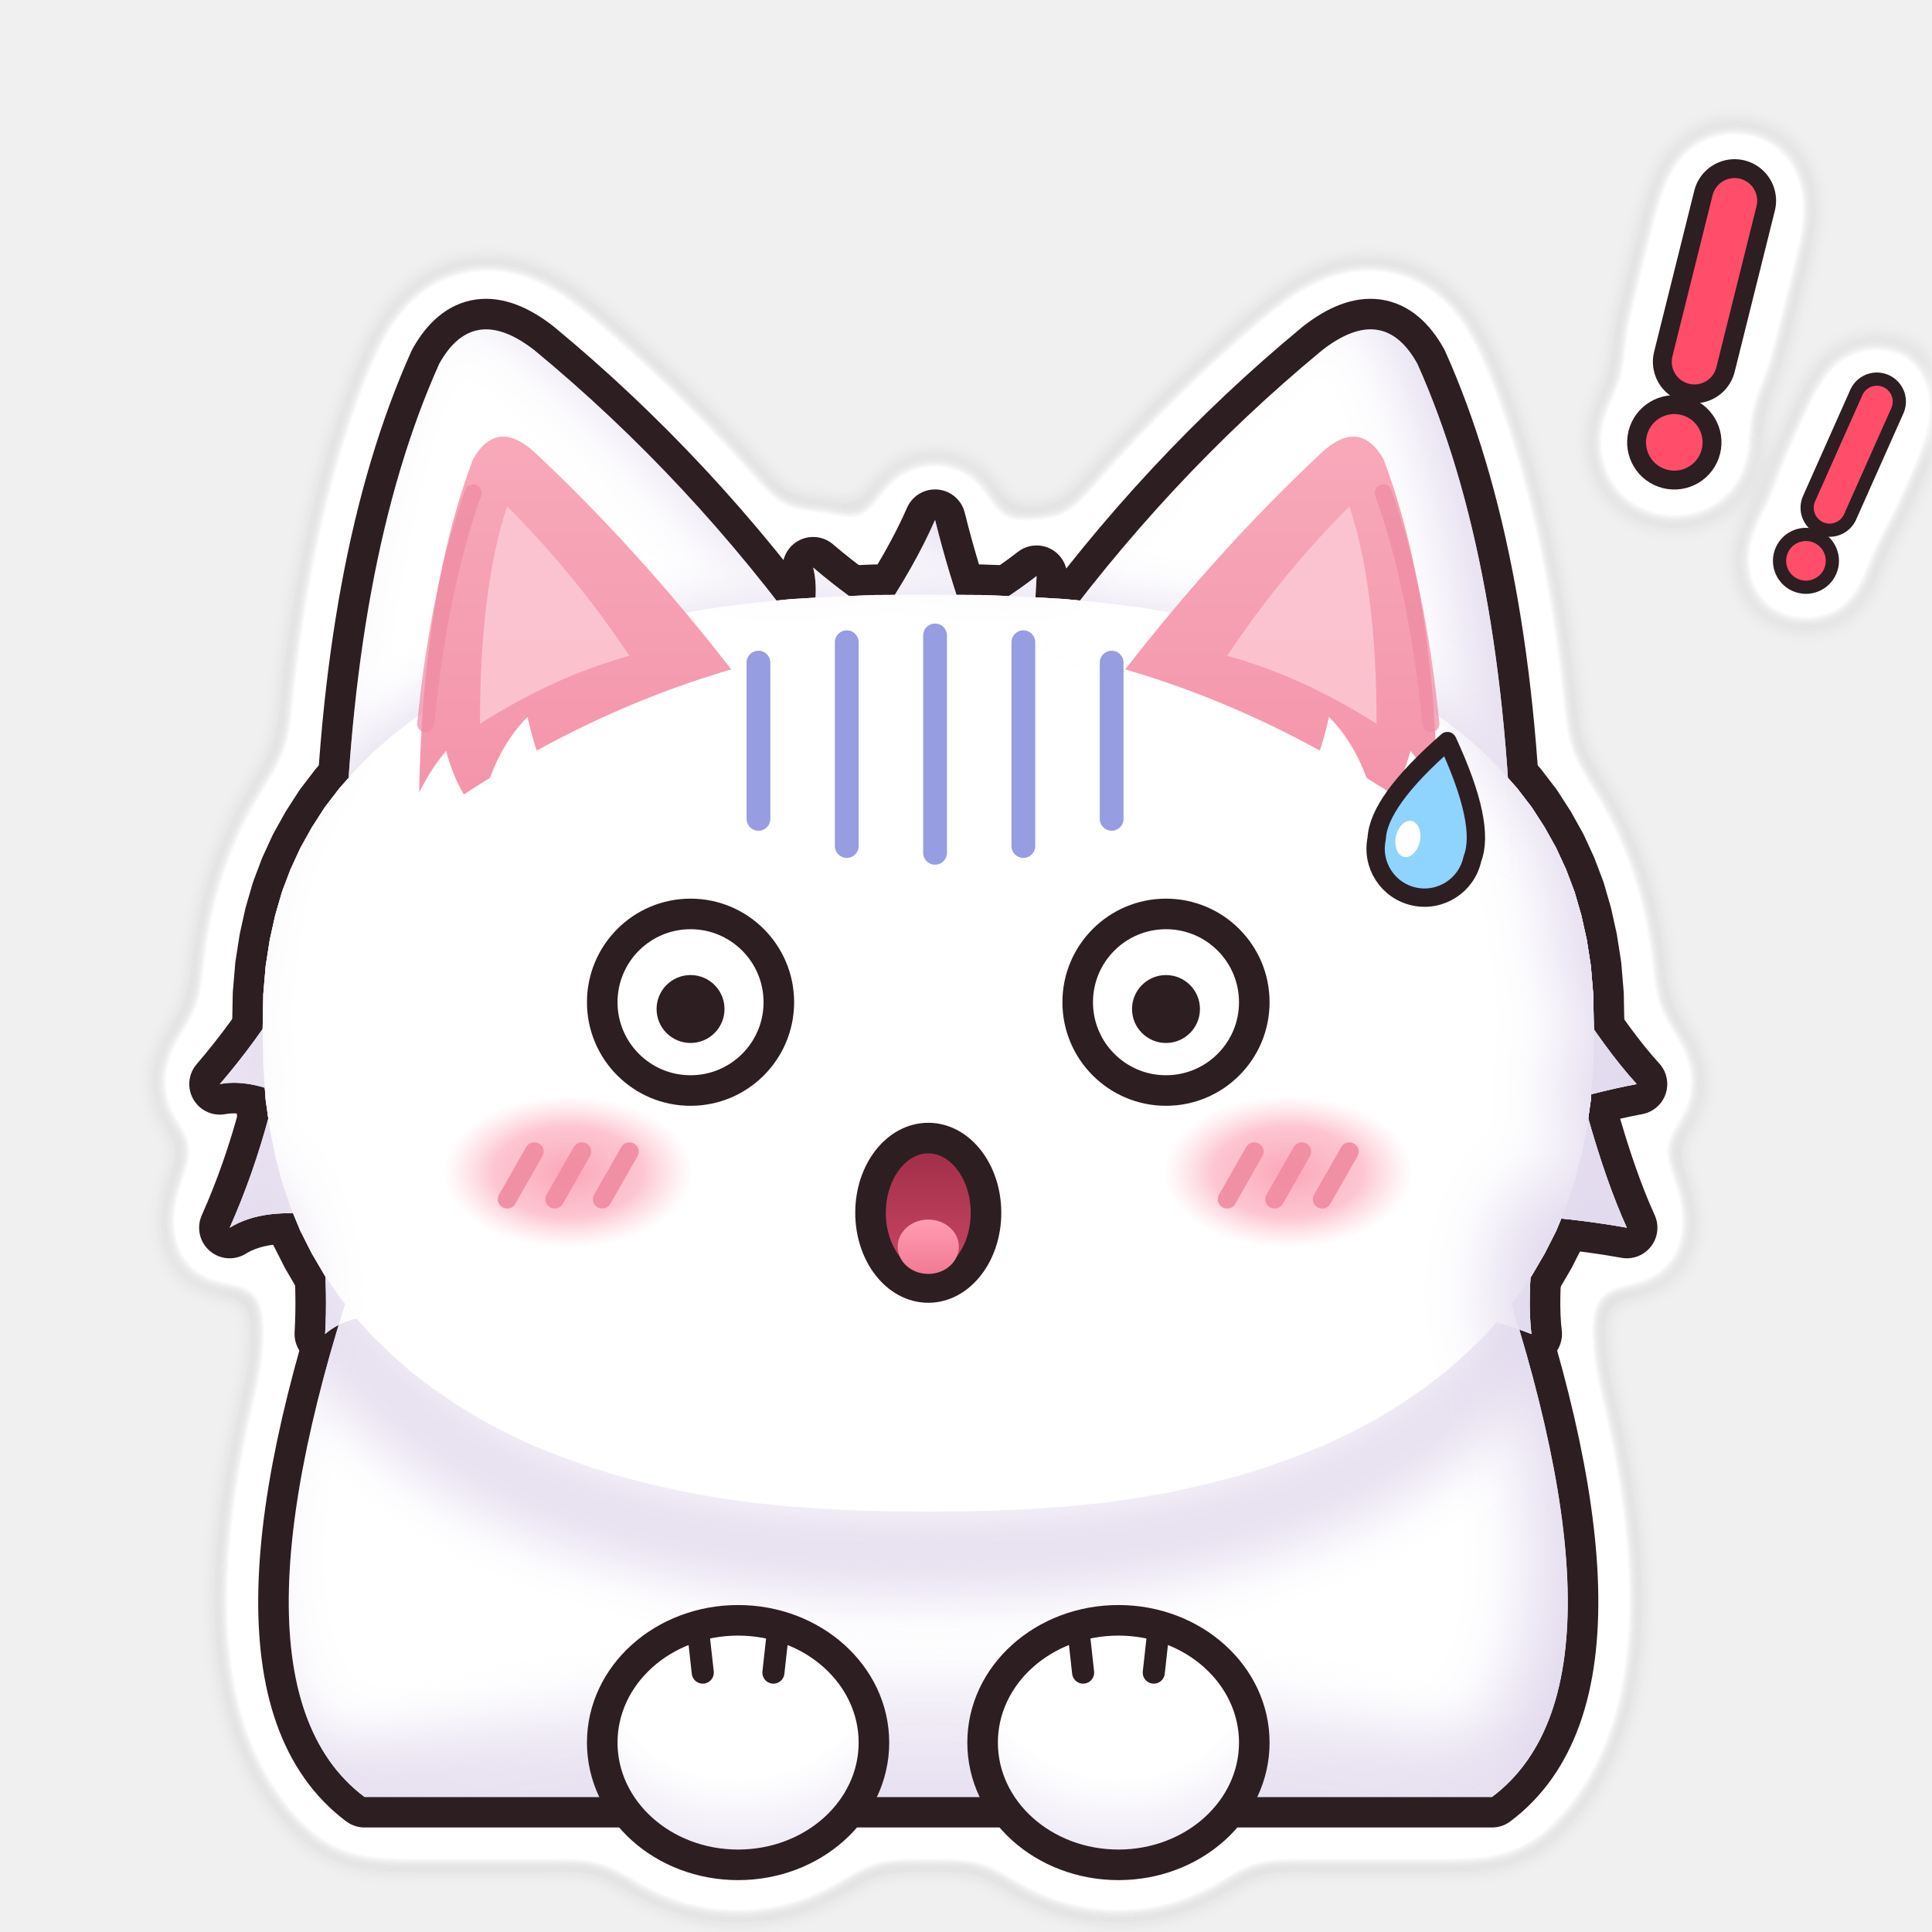
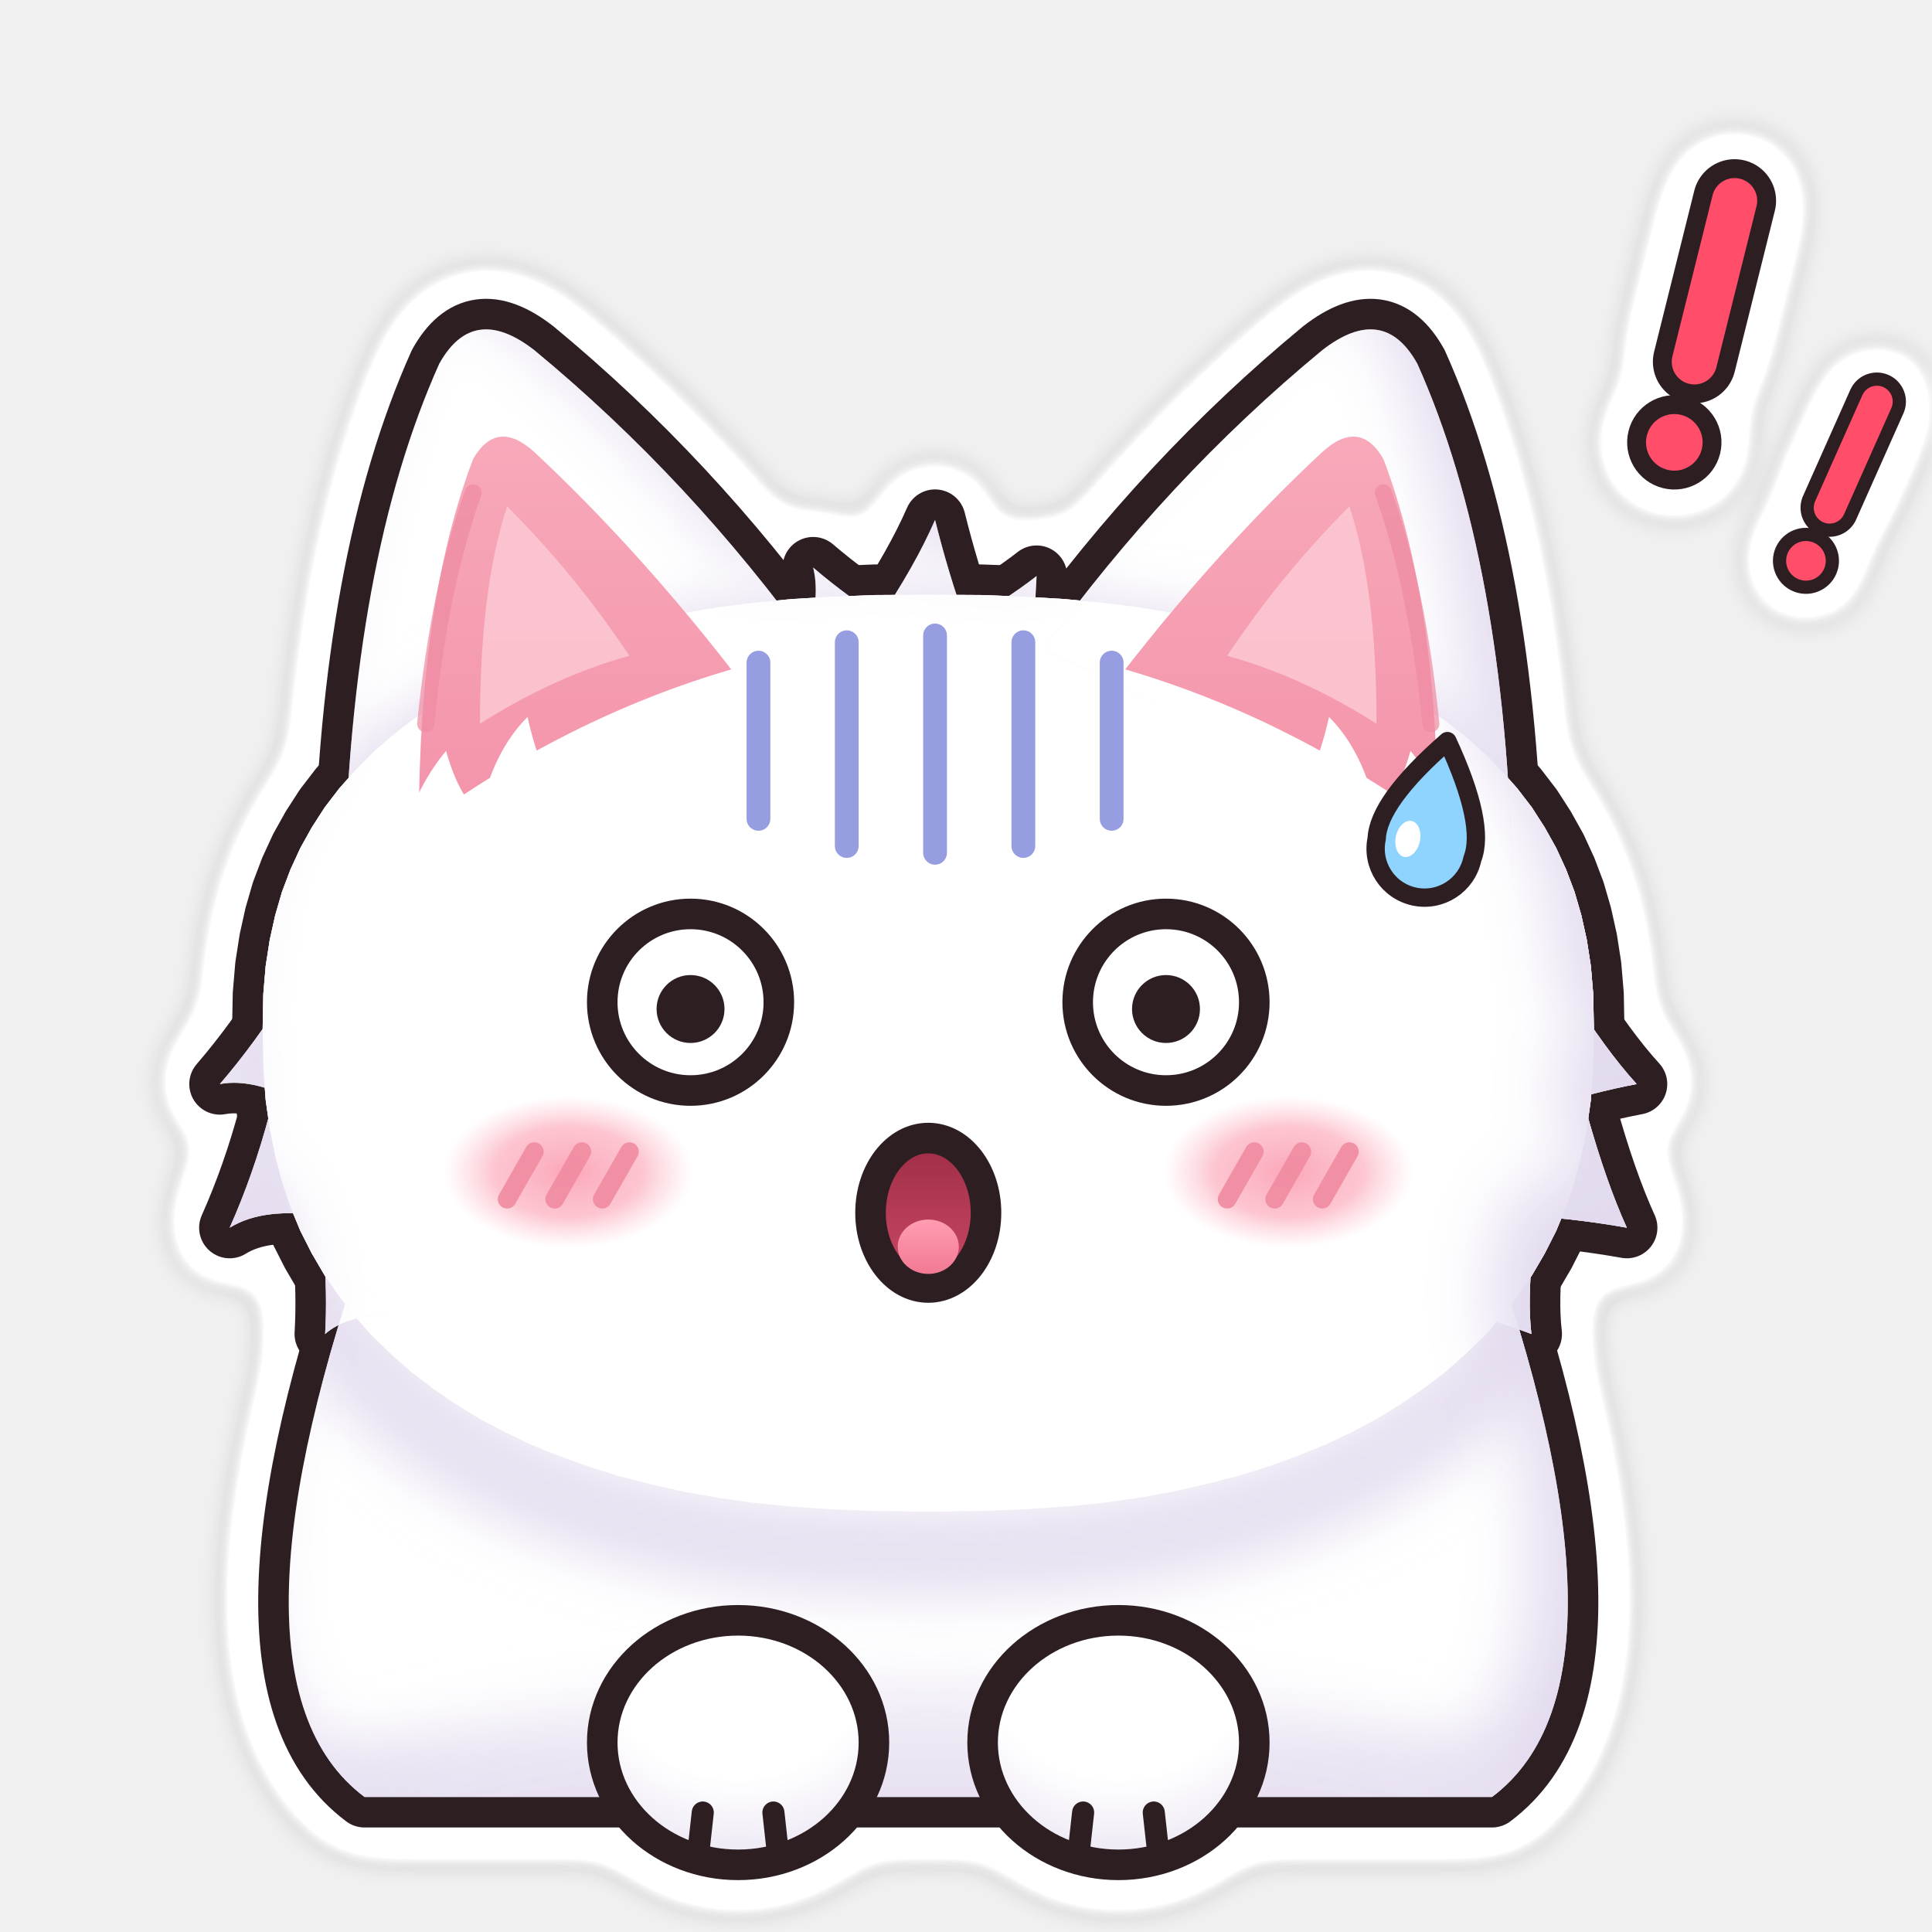
<svg xmlns="http://www.w3.org/2000/svg" viewBox="0 0 512 512" width="512" height="512">
  <defs>
    <linearGradient id="heartFill" x1="0" y1="0" x2="0" y2="1">
      <stop offset="0" stop-color="#ff9aae" />
      <stop offset="1" stop-color="#f4607d" />
    </linearGradient>
    <linearGradient id="lens" x1="0" y1="0" x2="1" y2="1">
      <stop offset="0" stop-color="#3b3350" />
      <stop offset="1" stop-color="#141019" />
    </linearGradient>
    <linearGradient id="flame" x1="0" y1="1" x2="0" y2="0">
      <stop offset="0" stop-color="#ff5a3d" />
      <stop offset="1" stop-color="#ffb43d" />
    </linearGradient>
    <linearGradient id="earFill" x1="0" y1="0" x2="0" y2="1">
      <stop offset="0" stop-color="#f7a9ba" />
      <stop offset="1" stop-color="#f493a9" />
    </linearGradient>
    <linearGradient id="mouthFill" x1="0" y1="0" x2="0" y2="1">
      <stop offset="0" stop-color="#9e2c46" />
      <stop offset="1" stop-color="#cc4a66" />
    </linearGradient>
    <linearGradient id="tongueFill" x1="0" y1="0" x2="0" y2="1">
      <stop offset="0" stop-color="#ff9db2" />
      <stop offset="1" stop-color="#f27994" />
    </linearGradient>
    <radialGradient id="blushFill">
      <stop offset="0" stop-color="#fba2b5" stop-opacity="0.95" />
      <stop offset="0.6" stop-color="#fcb3c2" stop-opacity="0.75" />
      <stop offset="1" stop-color="#fdc4cf" stop-opacity="0" />
    </radialGradient>
    <radialGradient id="blushStrong">
      <stop offset="0" stop-color="#f7839c" stop-opacity="0.95" />
      <stop offset="0.65" stop-color="#f996aa" stop-opacity="0.8" />
      <stop offset="1" stop-color="#fbb0bf" stop-opacity="0" />
    </radialGradient>
    <radialGradient id="pawShade" cx="0.5" cy="0.15" r="0.9">
      <stop offset="0.55" stop-color="#ffffff" />
      <stop offset="1" stop-color="#e9e3f2" />
    </radialGradient>
    <filter id="soft" x="-20%" y="-20%" width="140%" height="140%">
      <feGaussianBlur stdDeviation="9" />
    </filter>
    <filter id="rim" x="-10%" y="-10%" width="120%" height="120%">
      <feGaussianBlur stdDeviation="8" />
    </filter>
    <filter id="inner" filterUnits="userSpaceOnUse" x="-64" y="-64" width="640" height="640" color-interpolation-filters="sRGB">
      <feComponentTransfer in="SourceAlpha" result="outside">
        <feFuncA type="table" tableValues="1 0" />
      </feComponentTransfer>
      <feOffset in="outside" dx="-10" dy="-12" result="shifted" />
      <feGaussianBlur in="shifted" stdDeviation="10" result="soft" />
      <feComposite in="soft" in2="SourceAlpha" operator="in" result="edge" />
      <feFlood flood-color="#e2daee" />
      <feComposite in2="edge" operator="in" />
    </filter>
    <filter id="sticker" x="-15%" y="-15%" width="130%" height="130%" color-interpolation-filters="sRGB">
      <feGaussianBlur in="SourceAlpha" stdDeviation="7" result="blur" />
      <feComponentTransfer in="blur" result="mask">
        <feFuncA type="linear" slope="14" intercept="-0.6" />
      </feComponentTransfer>
      <feFlood flood-color="#ffffff" />
      <feComposite in2="mask" operator="in" result="border" />
      <feGaussianBlur in="mask" stdDeviation="2.5" result="shadowBlur" />
      <feFlood flood-color="#1d1428" flood-opacity="0.22" />
      <feComposite in2="shadowBlur" operator="in" result="shadow" />
      <feMerge>
        <feMergeNode in="shadow" />
        <feMergeNode in="border" />
        <feMergeNode in="SourceGraphic" />
      </feMerge>
    </filter>
  </defs>
  <g filter="url(#sticker)">
    <g transform="translate(246 280) scale(0.9) translate(-256 -266)">
      <clipPath id="sil">
        <path d="M92 316 C62 400 58 460 90 484 L422 484 C454 460 450 400 420 316 Z" />
        <path d="M84 214 Q86 120 112 62 Q122 44 140 58 Q186 96 222 146 Z" />
        <path d="M428 214 Q426 120 400 62 Q390 44 372 58 Q326 96 290 146 Z" />
        <path d="M452 258L451.8 269.5L451.1 278.8L449.9 287.3L448.3 295.3L446.3 302.9L443.8 310.3L440.9 317.3L437.5 324L433.7 330.5L429.4 336.7L424.7 342.7L419.7 348.3L414.1 353.7L408.2 358.9L401.9 363.7L395.2 368.3L388.2 372.6L380.7 376.6L372.9 380.3L364.7 383.6L356.1 386.7L347.2 389.5L337.8 391.9L328.1 394.1L318 395.9L307.5 397.4L296.4 398.5L284.7 399.3L271.9 399.8L256 400L240.1 399.8L227.3 399.3L215.6 398.5L204.5 397.4L194 395.9L183.9 394.1L174.2 391.9L164.8 389.5L155.9 386.7L147.3 383.6L139.1 380.3L131.3 376.6L123.8 372.6L116.8 368.3L110.1 363.7L103.8 358.9L97.9 353.7L92.3 348.3L87.3 342.7L82.6 336.7L78.3 330.5L74.5 324L71.1 317.3L68.2 310.3L65.7 302.9L63.7 295.3L62.1 287.3L60.9 278.8L60.2 269.5L60 258L60.2 247.6L60.9 239.3L62.1 231.6L63.7 224.4L65.7 217.5L68.2 210.9L71.1 204.6L74.5 198.5L78.3 192.6L82.6 187L87.3 181.7L92.3 176.6L97.9 171.7L103.8 167.1L110.1 162.7L116.8 158.6L123.8 154.7L131.3 151.1L139.1 147.8L147.3 144.7L155.9 142L164.8 139.5L174.2 137.3L183.9 135.4L194 133.7L204.5 132.4L215.6 131.3L227.3 130.6L240.1 130.1L256 130L271.9 130.1L284.7 130.6L296.4 131.3L307.5 132.4L318 133.7L328.1 135.4L337.8 137.3L347.2 139.5L356.1 142L364.7 144.7L372.9 147.8L380.7 151.1L388.2 154.7L395.2 158.6L401.9 162.7L408.2 167.1L414.1 171.7L419.7 176.6L424.7 181.7L429.4 187L433.7 192.6L437.5 198.5L440.9 204.6L443.8 210.9L446.3 217.5L448.3 224.4L449.9 231.6L451.1 239.3L451.8 247.6Z" />
        <path d="M219.5 145.6 Q224.5 131.6 222.1 122 Q232.5 130.9 244.5 138.4 Z" />
        <path d="M241 138 Q252.1 121.5 258 108 Q261.9 123.6 267 138 Z" />
        <path d="M266.5 138.6 Q279.3 131.2 287.9 124.5 Q287.2 135.2 287.5 145.4 Z" />
        <path d="M73 280.7 Q58 272.1 47.4 274.1 Q57.9 261.9 67 247.3 Z" />
        <path d="M445 247.3 Q455.4 264 464.6 274.1 Q451.5 276.6 439 280.7 Z" />
        <path d="M78 313 Q60.3 310.2 50.3 316.4 Q57.3 300.7 62 283 Z" />
        <path d="M450 283 Q455.6 303 461.7 316.4 Q447.7 313.9 434 313 Z" />
        <path d="M98.1 341.7 Q84.4 342.3 78.4 347.7 Q79.1 335.5 77.9 322.3 Z" />
        <path d="M434.1 322.3 Q432.4 337.6 433.6 347.7 Q424 344 413.9 341.7 Z" />
        <path d="M88.6 418.3 Q77.1 411.3 70 412.7 Q75.3 402.2 79.4 389.7 Z" />
        <path d="M432.6 389.7 Q437.1 404.4 442 412.7 Q432.6 414.7 423.4 418.3 Z" />
      </clipPath>
      <g fill="#2d1e22" stroke="#2d1e22" stroke-width="18" stroke-linejoin="round">
        <path d="M92 316 C62 400 58 460 90 484 L422 484 C454 460 450 400 420 316 Z" />
        <path d="M84 214 Q86 120 112 62 Q122 44 140 58 Q186 96 222 146 Z" />
        <path d="M428 214 Q426 120 400 62 Q390 44 372 58 Q326 96 290 146 Z" />
        <path d="M452 258L451.8 269.5L451.1 278.8L449.9 287.3L448.3 295.3L446.3 302.9L443.8 310.3L440.9 317.3L437.5 324L433.7 330.5L429.4 336.7L424.7 342.7L419.7 348.3L414.1 353.7L408.2 358.9L401.9 363.7L395.2 368.3L388.2 372.6L380.7 376.6L372.9 380.3L364.7 383.6L356.1 386.7L347.2 389.5L337.8 391.9L328.1 394.1L318 395.9L307.5 397.4L296.4 398.5L284.7 399.3L271.9 399.8L256 400L240.1 399.8L227.3 399.3L215.6 398.5L204.5 397.4L194 395.9L183.9 394.1L174.2 391.9L164.8 389.5L155.9 386.7L147.3 383.6L139.1 380.3L131.3 376.6L123.8 372.6L116.8 368.3L110.1 363.7L103.8 358.9L97.9 353.7L92.3 348.3L87.3 342.7L82.6 336.7L78.3 330.5L74.5 324L71.1 317.3L68.2 310.3L65.7 302.9L63.7 295.3L62.1 287.3L60.9 278.8L60.2 269.5L60 258L60.2 247.6L60.9 239.3L62.1 231.6L63.7 224.4L65.7 217.5L68.2 210.9L71.1 204.6L74.5 198.5L78.3 192.6L82.6 187L87.3 181.7L92.3 176.6L97.9 171.7L103.8 167.1L110.1 162.7L116.8 158.6L123.8 154.7L131.3 151.1L139.1 147.8L147.3 144.7L155.9 142L164.8 139.5L174.2 137.3L183.9 135.4L194 133.7L204.5 132.4L215.6 131.3L227.3 130.6L240.1 130.1L256 130L271.9 130.1L284.7 130.6L296.4 131.3L307.5 132.4L318 133.7L328.1 135.4L337.8 137.3L347.2 139.5L356.1 142L364.7 144.7L372.9 147.8L380.7 151.1L388.2 154.7L395.2 158.6L401.9 162.7L408.2 167.1L414.1 171.7L419.7 176.6L424.7 181.7L429.4 187L433.7 192.6L437.5 198.5L440.9 204.6L443.8 210.9L446.3 217.5L448.3 224.4L449.9 231.6L451.1 239.3L451.8 247.6Z" />
        <path d="M219.5 145.6 Q224.5 131.6 222.1 122 Q232.5 130.9 244.5 138.4 Z" />
        <path d="M241 138 Q252.1 121.5 258 108 Q261.9 123.6 267 138 Z" />
        <path d="M266.5 138.6 Q279.3 131.2 287.9 124.5 Q287.2 135.2 287.5 145.4 Z" />
        <path d="M73 280.7 Q58 272.1 47.4 274.1 Q57.9 261.9 67 247.3 Z" />
        <path d="M445 247.3 Q455.4 264 464.6 274.1 Q451.5 276.6 439 280.7 Z" />
        <path d="M78 313 Q60.3 310.2 50.3 316.4 Q57.3 300.7 62 283 Z" />
        <path d="M450 283 Q455.6 303 461.7 316.4 Q447.7 313.9 434 313 Z" />
        <path d="M98.1 341.7 Q84.4 342.3 78.4 347.7 Q79.1 335.5 77.9 322.3 Z" />
        <path d="M434.1 322.3 Q432.4 337.6 433.6 347.7 Q424 344 413.9 341.7 Z" />
        <path d="M88.6 418.3 Q77.1 411.3 70 412.7 Q75.3 402.2 79.4 389.7 Z" />
        <path d="M432.6 389.7 Q437.1 404.4 442 412.7 Q432.6 414.7 423.4 418.3 Z" />
      </g>
      <g fill="#ffffff">
        <path d="M92 316 C62 400 58 460 90 484 L422 484 C454 460 450 400 420 316 Z" />
        <path d="M84 214 Q86 120 112 62 Q122 44 140 58 Q186 96 222 146 Z" />
        <path d="M428 214 Q426 120 400 62 Q390 44 372 58 Q326 96 290 146 Z" />
        <path d="M452 258L451.8 269.5L451.1 278.8L449.9 287.3L448.3 295.3L446.3 302.9L443.8 310.3L440.9 317.3L437.5 324L433.7 330.5L429.4 336.7L424.7 342.7L419.7 348.3L414.1 353.7L408.2 358.9L401.9 363.7L395.2 368.3L388.2 372.6L380.7 376.6L372.9 380.3L364.7 383.6L356.1 386.7L347.2 389.5L337.8 391.9L328.1 394.1L318 395.9L307.5 397.4L296.4 398.5L284.7 399.3L271.9 399.8L256 400L240.1 399.8L227.3 399.3L215.6 398.5L204.5 397.4L194 395.9L183.9 394.1L174.2 391.9L164.8 389.5L155.9 386.7L147.3 383.6L139.1 380.3L131.3 376.6L123.8 372.6L116.8 368.3L110.1 363.7L103.8 358.9L97.9 353.7L92.3 348.3L87.3 342.7L82.6 336.7L78.3 330.5L74.5 324L71.1 317.3L68.2 310.3L65.7 302.9L63.7 295.3L62.1 287.3L60.9 278.8L60.2 269.5L60 258L60.2 247.6L60.9 239.3L62.1 231.6L63.7 224.4L65.7 217.5L68.2 210.9L71.1 204.6L74.5 198.5L78.3 192.6L82.6 187L87.3 181.7L92.3 176.6L97.9 171.7L103.8 167.1L110.1 162.7L116.8 158.6L123.8 154.7L131.3 151.1L139.1 147.8L147.3 144.7L155.9 142L164.8 139.5L174.2 137.3L183.9 135.4L194 133.7L204.5 132.4L215.6 131.3L227.3 130.6L240.1 130.1L256 130L271.9 130.1L284.7 130.6L296.4 131.3L307.5 132.4L318 133.7L328.1 135.4L337.8 137.3L347.2 139.5L356.1 142L364.7 144.7L372.9 147.8L380.7 151.1L388.2 154.7L395.2 158.6L401.9 162.7L408.2 167.1L414.1 171.7L419.7 176.6L424.7 181.7L429.4 187L433.7 192.6L437.5 198.5L440.9 204.6L443.8 210.9L446.3 217.5L448.3 224.4L449.9 231.6L451.1 239.3L451.8 247.6Z" />
        <path d="M219.5 145.6 Q224.5 131.6 222.1 122 Q232.5 130.9 244.5 138.4 Z" />
        <path d="M241 138 Q252.1 121.5 258 108 Q261.9 123.6 267 138 Z" />
        <path d="M266.5 138.6 Q279.3 131.2 287.9 124.5 Q287.2 135.2 287.5 145.4 Z" />
        <path d="M73 280.7 Q58 272.1 47.4 274.1 Q57.9 261.9 67 247.3 Z" />
        <path d="M445 247.3 Q455.4 264 464.6 274.1 Q451.5 276.6 439 280.7 Z" />
        <path d="M78 313 Q60.3 310.2 50.3 316.4 Q57.3 300.7 62 283 Z" />
        <path d="M450 283 Q455.6 303 461.7 316.4 Q447.7 313.9 434 313 Z" />
        <path d="M98.1 341.7 Q84.4 342.3 78.4 347.7 Q79.1 335.5 77.9 322.3 Z" />
        <path d="M434.1 322.3 Q432.4 337.6 433.6 347.7 Q424 344 413.9 341.7 Z" />
        <path d="M88.6 418.3 Q77.1 411.3 70 412.7 Q75.3 402.2 79.4 389.7 Z" />
        <path d="M432.6 389.7 Q437.1 404.4 442 412.7 Q432.6 414.7 423.4 418.3 Z" />
      </g>
      <g clip-path="url(#sil)">
        <path d="M452 258L451.8 269.5L451.1 278.8L449.9 287.3L448.3 295.3L446.3 302.9L443.8 310.3L440.9 317.3L437.5 324L433.7 330.5L429.4 336.7L424.7 342.7L419.7 348.3L414.1 353.7L408.2 358.9L401.9 363.7L395.2 368.3L388.2 372.6L380.7 376.6L372.9 380.3L364.7 383.6L356.1 386.7L347.2 389.5L337.8 391.9L328.1 394.1L318 395.9L307.5 397.4L296.4 398.5L284.7 399.3L271.9 399.8L256 400L240.1 399.8L227.3 399.3L215.6 398.5L204.5 397.4L194 395.9L183.9 394.1L174.2 391.9L164.8 389.5L155.9 386.7L147.3 383.6L139.1 380.3L131.3 376.6L123.8 372.6L116.8 368.3L110.1 363.7L103.8 358.9L97.9 353.7L92.3 348.3L87.3 342.7L82.6 336.7L78.3 330.5L74.5 324L71.1 317.3L68.2 310.3L65.7 302.9L63.7 295.3L62.1 287.3L60.9 278.8L60.2 269.5L60 258L60.2 247.6L60.9 239.3L62.1 231.6L63.7 224.4L65.7 217.5L68.2 210.9L71.1 204.6L74.5 198.5L78.3 192.6L82.6 187L87.3 181.7L92.3 176.6L97.9 171.7L103.8 167.1L110.1 162.7L116.8 158.6L123.8 154.7L131.3 151.1L139.1 147.8L147.3 144.7L155.9 142L164.8 139.5L174.2 137.3L183.9 135.4L194 133.7L204.5 132.4L215.6 131.3L227.3 130.6L240.1 130.1L256 130L271.9 130.1L284.7 130.6L296.4 131.3L307.5 132.4L318 133.7L328.1 135.4L337.8 137.3L347.2 139.5L356.1 142L364.7 144.7L372.9 147.8L380.7 151.1L388.2 154.7L395.2 158.6L401.9 162.7L408.2 167.1L414.1 171.7L419.7 176.6L424.7 181.7L429.4 187L433.7 192.6L437.5 198.5L440.9 204.6L443.8 210.9L446.3 217.5L448.3 224.4L449.9 231.6L451.1 239.3L451.8 247.6Z" fill="none" stroke="#e6dff0" stroke-width="26" filter="url(#rim)" transform="translate(0 12)" />
        <path d="M452 258L451.8 269.5L451.1 278.8L449.9 287.3L448.3 295.3L446.3 302.9L443.8 310.3L440.9 317.3L437.5 324L433.7 330.5L429.4 336.7L424.7 342.7L419.7 348.3L414.1 353.7L408.2 358.9L401.9 363.7L395.2 368.3L388.2 372.6L380.7 376.6L372.9 380.3L364.7 383.6L356.1 386.7L347.2 389.5L337.8 391.9L328.1 394.1L318 395.9L307.5 397.4L296.4 398.5L284.7 399.3L271.9 399.8L256 400L240.1 399.8L227.3 399.3L215.6 398.5L204.5 397.4L194 395.9L183.9 394.1L174.2 391.9L164.8 389.5L155.9 386.7L147.3 383.6L139.1 380.3L131.3 376.6L123.8 372.6L116.8 368.3L110.1 363.7L103.8 358.9L97.9 353.7L92.3 348.3L87.3 342.7L82.6 336.7L78.3 330.5L74.5 324L71.1 317.3L68.2 310.3L65.7 302.9L63.7 295.3L62.1 287.3L60.9 278.8L60.2 269.5L60 258L60.2 247.6L60.9 239.3L62.1 231.6L63.7 224.4L65.7 217.5L68.2 210.9L71.1 204.6L74.5 198.5L78.3 192.6L82.6 187L87.3 181.7L92.3 176.6L97.9 171.7L103.8 167.1L110.1 162.7L116.8 158.6L123.8 154.7L131.3 151.1L139.1 147.8L147.3 144.7L155.9 142L164.8 139.5L174.2 137.3L183.9 135.4L194 133.7L204.5 132.4L215.6 131.3L227.3 130.6L240.1 130.1L256 130L271.9 130.1L284.7 130.6L296.4 131.3L307.5 132.4L318 133.7L328.1 135.4L337.8 137.3L347.2 139.5L356.1 142L364.7 144.7L372.9 147.8L380.7 151.1L388.2 154.7L395.2 158.6L401.9 162.7L408.2 167.1L414.1 171.7L419.7 176.6L424.7 181.7L429.4 187L433.7 192.6L437.5 198.5L440.9 204.6L443.8 210.9L446.3 217.5L448.3 224.4L449.9 231.6L451.1 239.3L451.8 247.6Z" fill="#ffffff" />
      </g>
      <g filter="url(#inner)" fill="#ffffff">
        <path d="M92 316 C62 400 58 460 90 484 L422 484 C454 460 450 400 420 316 Z" />
        <path d="M84 214 Q86 120 112 62 Q122 44 140 58 Q186 96 222 146 Z" />
        <path d="M428 214 Q426 120 400 62 Q390 44 372 58 Q326 96 290 146 Z" />
        <path d="M452 258L451.8 269.5L451.1 278.8L449.9 287.3L448.3 295.3L446.3 302.9L443.8 310.3L440.9 317.3L437.5 324L433.7 330.5L429.4 336.7L424.7 342.7L419.7 348.3L414.1 353.7L408.2 358.9L401.9 363.7L395.2 368.3L388.2 372.6L380.7 376.6L372.9 380.3L364.7 383.6L356.1 386.7L347.2 389.5L337.8 391.9L328.1 394.1L318 395.9L307.5 397.4L296.4 398.5L284.7 399.3L271.9 399.8L256 400L240.1 399.8L227.3 399.3L215.6 398.5L204.5 397.4L194 395.9L183.9 394.1L174.2 391.9L164.8 389.5L155.9 386.7L147.3 383.6L139.1 380.3L131.3 376.6L123.8 372.6L116.8 368.3L110.1 363.7L103.8 358.9L97.9 353.7L92.3 348.3L87.3 342.7L82.6 336.7L78.3 330.5L74.5 324L71.1 317.3L68.2 310.3L65.7 302.9L63.7 295.3L62.1 287.3L60.9 278.8L60.2 269.5L60 258L60.2 247.6L60.9 239.3L62.1 231.6L63.7 224.4L65.7 217.5L68.2 210.9L71.1 204.6L74.5 198.5L78.3 192.6L82.6 187L87.3 181.7L92.3 176.6L97.9 171.7L103.8 167.1L110.1 162.7L116.8 158.6L123.8 154.7L131.3 151.1L139.1 147.8L147.3 144.7L155.9 142L164.8 139.5L174.2 137.3L183.9 135.4L194 133.7L204.5 132.4L215.6 131.3L227.3 130.6L240.1 130.1L256 130L271.9 130.1L284.7 130.6L296.4 131.3L307.5 132.4L318 133.7L328.1 135.4L337.8 137.3L347.2 139.5L356.1 142L364.7 144.7L372.9 147.8L380.7 151.1L388.2 154.7L395.2 158.6L401.9 162.7L408.2 167.1L414.1 171.7L419.7 176.6L424.7 181.7L429.4 187L433.7 192.6L437.5 198.5L440.9 204.6L443.8 210.9L446.3 217.5L448.3 224.4L449.9 231.6L451.1 239.3L451.8 247.6Z" />
        <path d="M219.5 145.6 Q224.5 131.6 222.1 122 Q232.5 130.9 244.5 138.4 Z" />
        <path d="M241 138 Q252.1 121.5 258 108 Q261.9 123.6 267 138 Z" />
        <path d="M266.5 138.6 Q279.3 131.2 287.9 124.5 Q287.2 135.2 287.5 145.4 Z" />
        <path d="M73 280.7 Q58 272.1 47.4 274.1 Q57.9 261.9 67 247.3 Z" />
        <path d="M445 247.3 Q455.4 264 464.6 274.1 Q451.5 276.6 439 280.7 Z" />
        <path d="M78 313 Q60.3 310.2 50.3 316.4 Q57.3 300.7 62 283 Z" />
        <path d="M450 283 Q455.6 303 461.7 316.4 Q447.7 313.9 434 313 Z" />
        <path d="M98.1 341.7 Q84.4 342.3 78.4 347.7 Q79.1 335.5 77.9 322.3 Z" />
        <path d="M434.1 322.3 Q432.4 337.6 433.6 347.7 Q424 344 413.9 341.7 Z" />
        <path d="M88.6 418.3 Q77.1 411.3 70 412.7 Q75.3 402.2 79.4 389.7 Z" />
        <path d="M432.6 389.7 Q437.1 404.4 442 412.7 Q432.6 414.7 423.4 418.3 Z" />
      </g>
      <g clip-path="url(#sil)">
        <ellipse cx="256" cy="530" rx="240" ry="80" fill="#e9e3f2" filter="url(#soft)" opacity="0.7" />
      </g>
      <g>
        <path d="M106 198 Q106 132 122 90 Q129 78 140 88 Q170 116 198 152 Q150 166 106 198Z" fill="url(#earFill)" />
        <path d="M124 168 Q124 128 132 104 Q152 124 168 148 Q146 154 124 168Z" fill="#fcc9d3" opacity="0.85" />
        <path d="M108 168 Q112 128 122 100" fill="none" stroke="#ee8aa1" stroke-width="5" stroke-linecap="round" opacity="0.7" />
        <path d="M100 206 Q104 188 114 176 Q118 190 124 194 Q128 176 138 166 Q142 184 150 194 Q158 186 170 182 Q166 198 162 208Z" fill="#ffffff" />
      </g>
      <g transform="translate(512 0) scale(-1 1)">
        <path d="M106 198 Q106 132 122 90 Q129 78 140 88 Q170 116 198 152 Q150 166 106 198Z" fill="url(#earFill)" />
        <path d="M124 168 Q124 128 132 104 Q152 124 168 148 Q146 154 124 168Z" fill="#fcc9d3" opacity="0.85" />
        <path d="M108 168 Q112 128 122 100" fill="none" stroke="#ee8aa1" stroke-width="5" stroke-linecap="round" opacity="0.7" />
        <path d="M100 206 Q104 188 114 176 Q118 190 124 194 Q128 176 138 166 Q142 184 150 194 Q158 186 170 182 Q166 198 162 208Z" fill="#ffffff" />
      </g>
      <ellipse cx="150" cy="300" rx="36.8" ry="22.4" fill="url(#blushFill)" />
      <path d="M132 308 l8 -14 M146 308 l8 -14 M160 308 l8 -14" stroke="#f08ba0" stroke-width="5.5" stroke-linecap="round" opacity="0.9" />
      <ellipse cx="362" cy="300" rx="36.8" ry="22.4" fill="url(#blushFill)" />
      <path d="M344 308 l8 -14 M358 308 l8 -14 M372 308 l8 -14" stroke="#f08ba0" stroke-width="5.5" stroke-linecap="round" opacity="0.9" />
      <circle cx="186" cy="250" r="26" fill="#ffffff" stroke="#2d1e22" stroke-width="9" />
      <circle cx="186" cy="252" r="10" fill="#2d1e22" />
      <circle cx="326" cy="250" r="26" fill="#ffffff" stroke="#2d1e22" stroke-width="9" />
      <circle cx="326" cy="252" r="10" fill="#2d1e22" />
      <ellipse cx="256" cy="312" rx="17" ry="22" fill="url(#mouthFill)" stroke="#2d1e22" stroke-width="9" />
      <ellipse cx="256" cy="322" rx="9" ry="8" fill="url(#tongueFill)" />
      <g transform="translate(200 468)">
        <ellipse cx="0" cy="0" rx="40" ry="36" fill="url(#pawShade)" stroke="#2d1e22" stroke-width="9" />
-         <path d="M-12 -35 l1.6 14.4 M12 -35 l-1.6 14.4" fill="none" stroke="#2d1e22" stroke-width="6.5" stroke-linecap="round" stroke-linejoin="round" />
+         <g transform="scale(1 -1)">
+           <path d="M-12 -35 l1.6 14.4 M12 -35 l-1.6 14.4" fill="none" stroke="#2d1e22" stroke-width="6.5" stroke-linecap="round" stroke-linejoin="round" />
+         </g>
      </g>
      <g transform="translate(312 468)">
        <ellipse cx="0" cy="0" rx="40" ry="36" fill="url(#pawShade)" stroke="#2d1e22" stroke-width="9" />
-         <path d="M-12 -35 l1.6 14.4 M12 -35 l-1.6 14.4" fill="none" stroke="#2d1e22" stroke-width="6.5" stroke-linecap="round" stroke-linejoin="round" />
+         <g transform="scale(1 -1)">
+           <path d="M-12 -35 l1.6 14.4 M12 -35 l-1.6 14.4" fill="none" stroke="#2d1e22" stroke-width="6.5" stroke-linecap="round" stroke-linejoin="round" />
+         </g>
      </g>
      <path d="M206 150 L206 196 M232 144 L232 204 M258 142 L258 206 M284 144 L284 204 M310 150 L310 196" fill="none" stroke="#7c84d9" stroke-width="7" stroke-linecap="round" stroke-linejoin="round" opacity="0.8" />
      <g transform="translate(404 196) rotate(12) scale(0.9)">
        <path d="M0 -26 Q18 -2 16 10 A16 16 0 1 1 -16 10 Q-18 -2 0 -26Z" fill="#8fd3ff" stroke="#2d1e22" stroke-width="6" stroke-linejoin="round" />
        <ellipse cx="-6" cy="8" rx="4" ry="6" fill="#ffffff" />
      </g>
    </g>
    <g transform="translate(450 92) rotate(14)">
      <path d="M0 -40 L0 4" fill="none" stroke="#2d1e22" stroke-width="22" stroke-linecap="round" stroke-linejoin="round" />
      <path d="M0 -40 L0 4" fill="none" stroke="#ff4d6a" stroke-width="12" stroke-linecap="round" stroke-linejoin="round" />
      <circle cx="0" cy="26" r="10" fill="#ff4d6a" stroke="#2d1e22" stroke-width="5" />
    </g>
    <g transform="translate(486 132) rotate(24) scale(0.7)">
      <path d="M0 -40 L0 4" fill="none" stroke="#2d1e22" stroke-width="22" stroke-linecap="round" stroke-linejoin="round" />
      <path d="M0 -40 L0 4" fill="none" stroke="#ff4d6a" stroke-width="12" stroke-linecap="round" stroke-linejoin="round" />
      <circle cx="0" cy="26" r="10" fill="#ff4d6a" stroke="#2d1e22" stroke-width="5" />
    </g>
  </g>
</svg>
